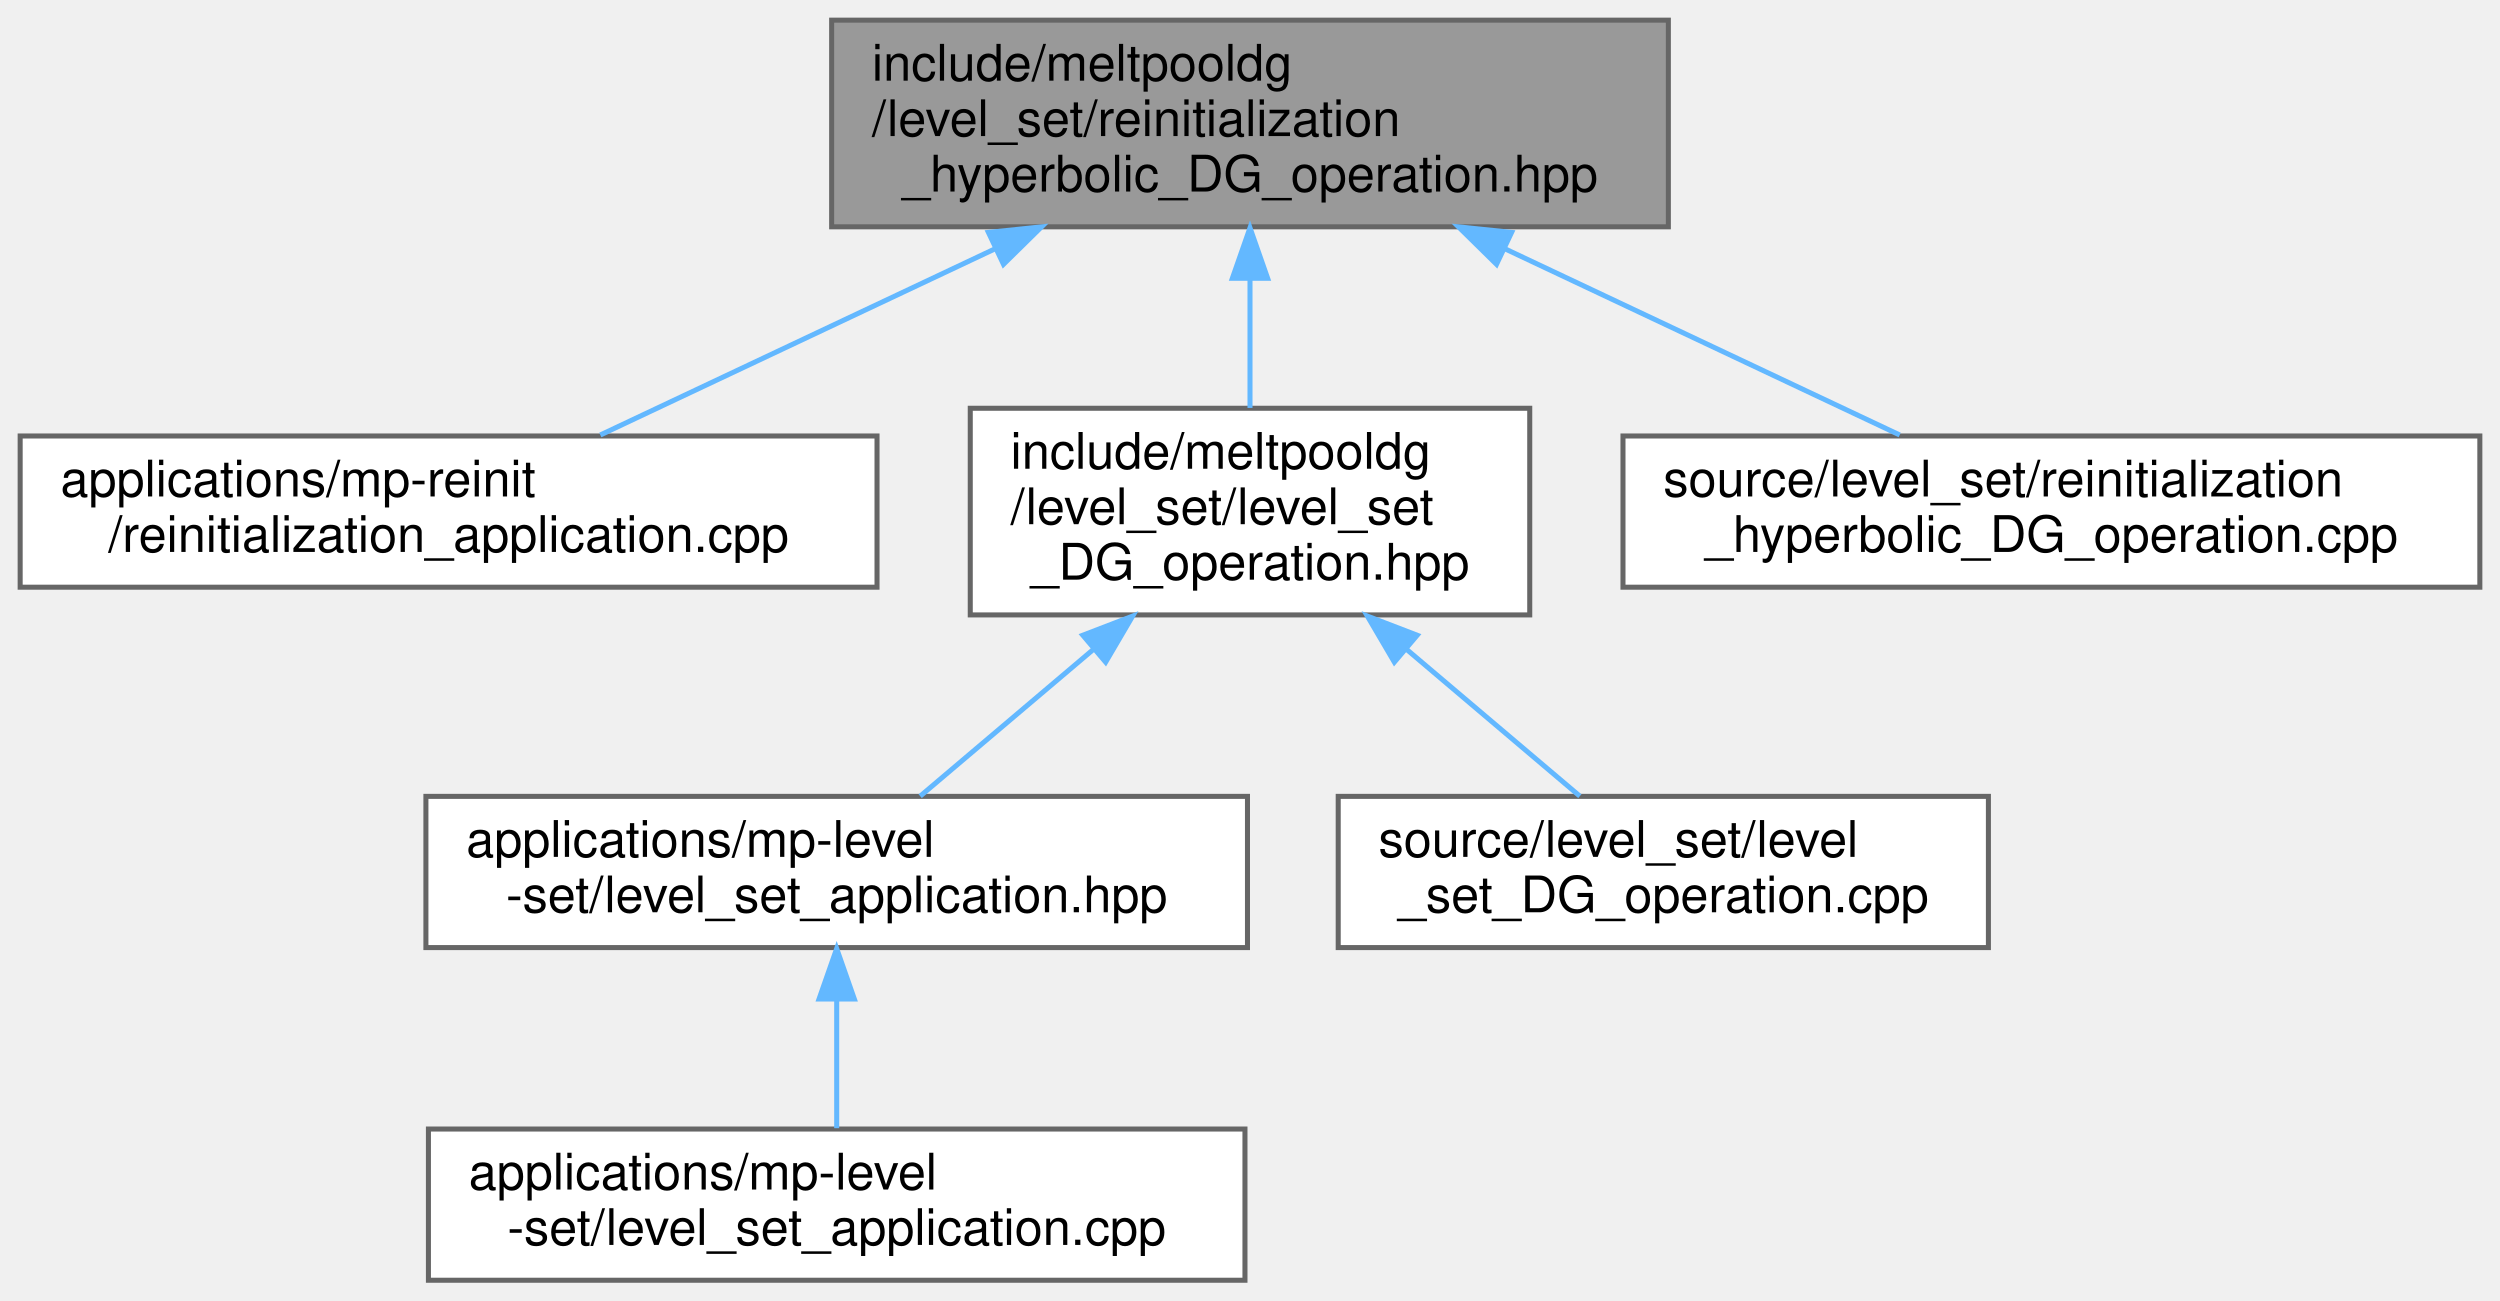
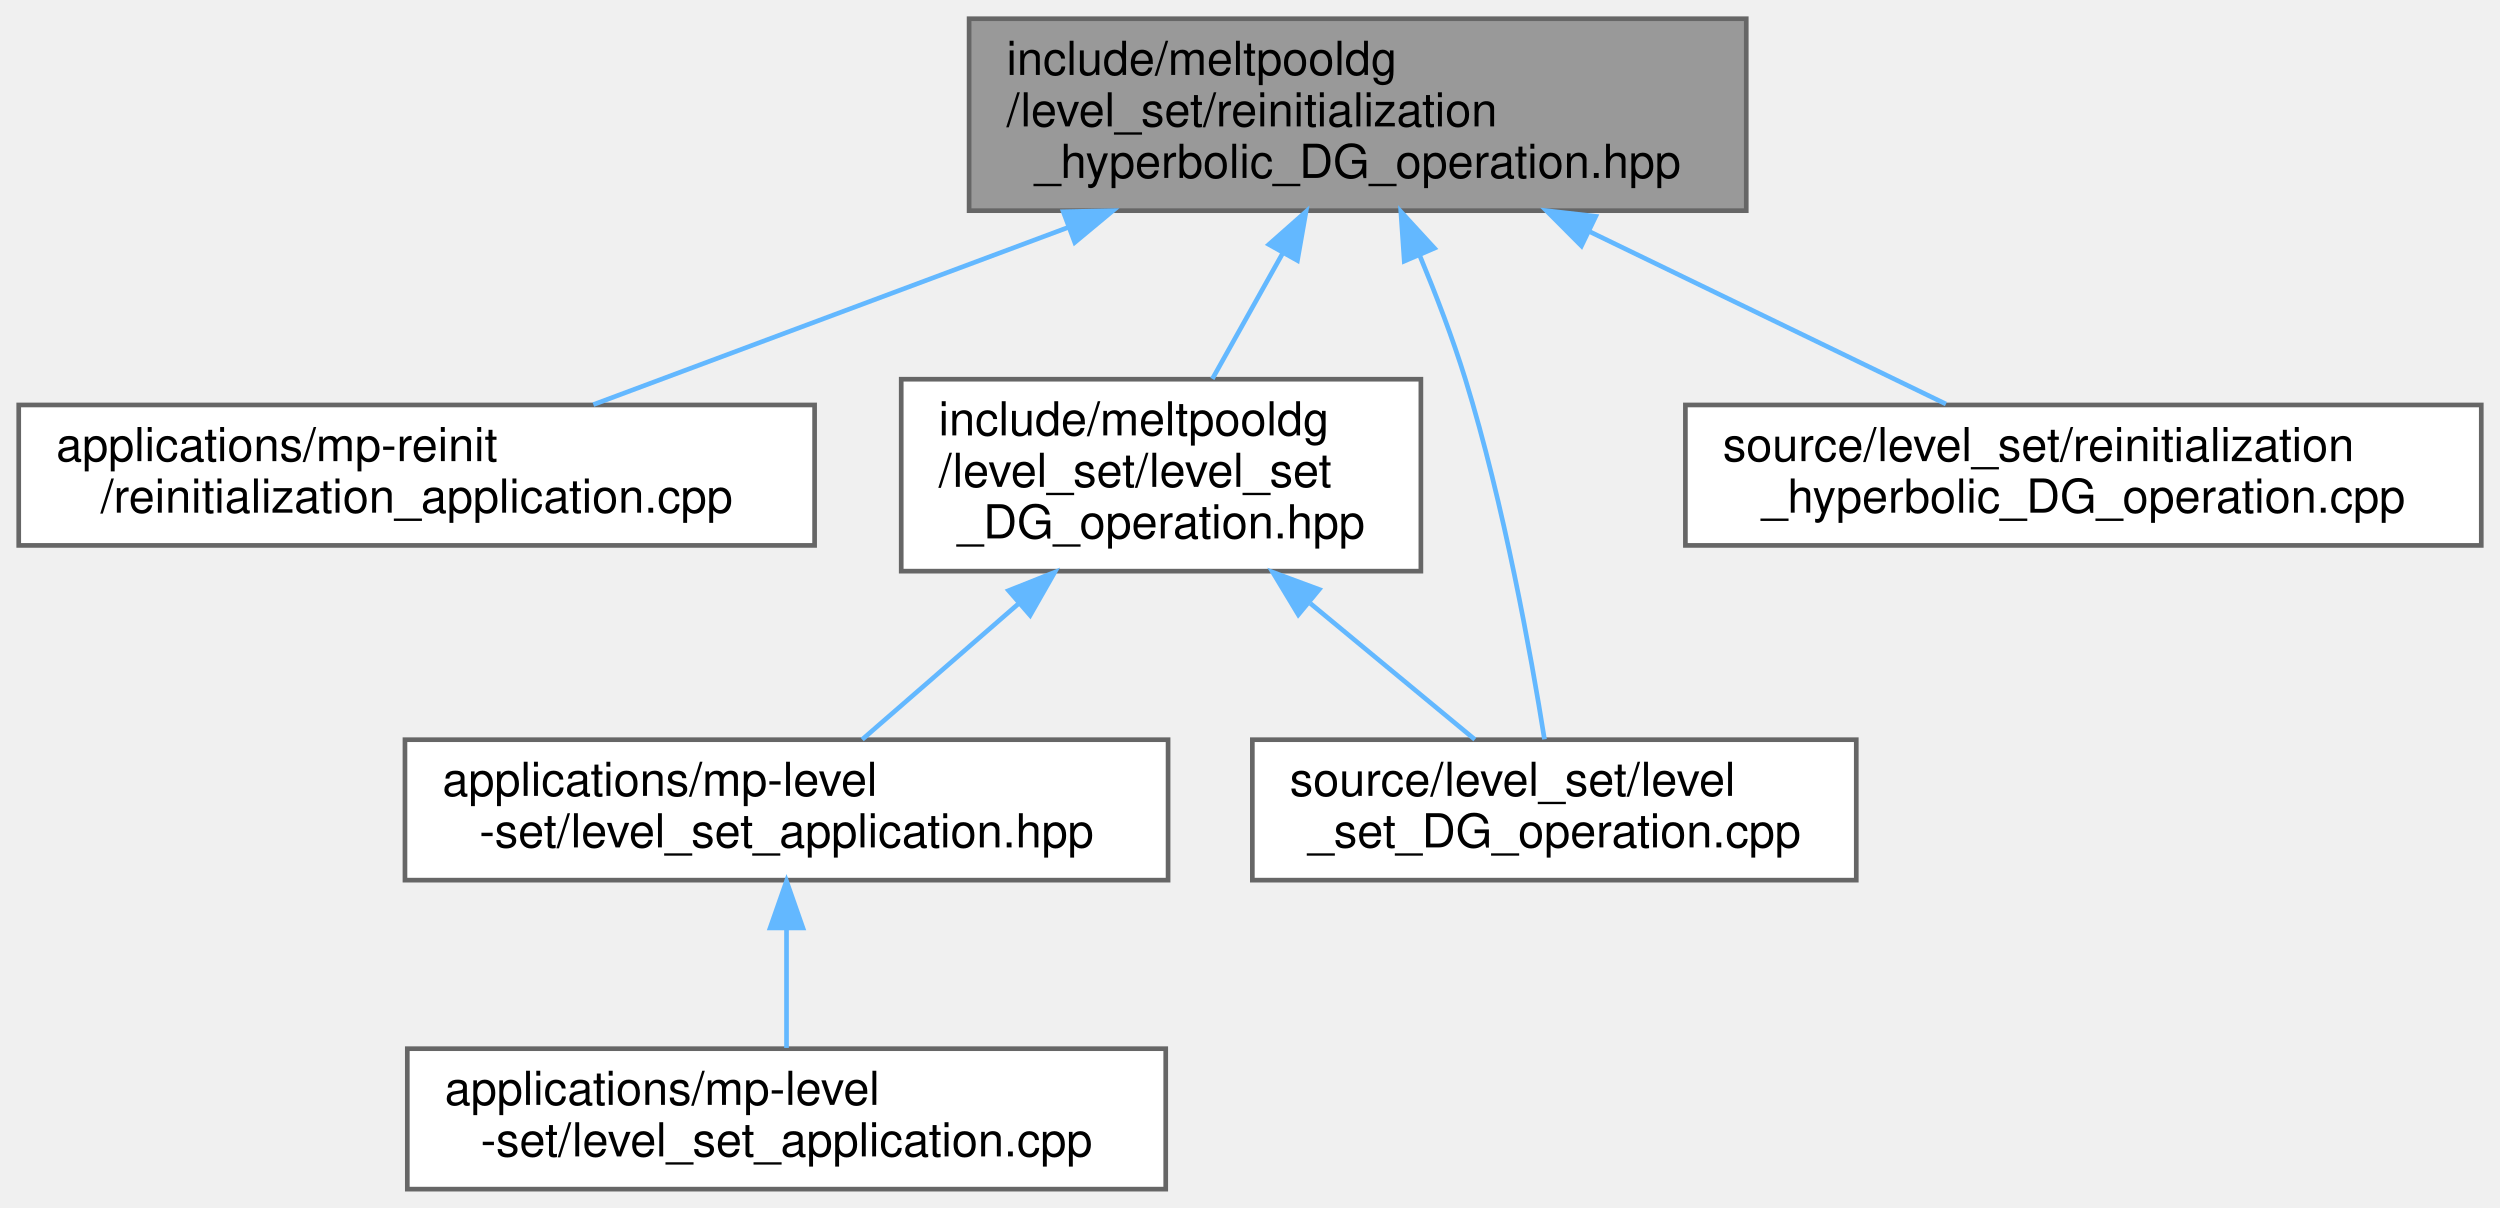
- <svg xmlns="http://www.w3.org/2000/svg" xmlns:xlink="http://www.w3.org/1999/xlink" width="496pt" height="258pt" viewBox="0.00 0.00 496.00 258.00">
+ <svg xmlns="http://www.w3.org/2000/svg" xmlns:xlink="http://www.w3.org/1999/xlink" width="534pt" height="258pt" viewBox="0.00 0.00 534.00 258.00">
  <g id="graph0" class="graph" transform="scale(1 1) rotate(0) translate(4 254)">
    <g id="Node000001" class="node">
      <g id="a_Node000001">
        <a xlink:title=" ">
-           <polygon fill="#999999" stroke="#666666" points="327,-250 161,-250 161,-209 327,-209 327,-250" />
-           <text text-anchor="start" x="169" y="-238" font-family="Helvetica,sans-Serif" font-size="10.00">include/meltpooldg</text>
-           <text text-anchor="start" x="169" y="-227" font-family="Helvetica,sans-Serif" font-size="10.00">/level_set/reinitialization</text>
-           <text text-anchor="middle" x="244" y="-216" font-family="Helvetica,sans-Serif" font-size="10.00">_hyperbolic_DG_operation.hpp</text>
+           <polygon fill="#999999" stroke="#666666" points="369,-250 203,-250 203,-209 369,-209 369,-250" />
+           <text text-anchor="start" x="211" y="-238" font-family="Helvetica,sans-Serif" font-size="10.00">include/meltpooldg</text>
+           <text text-anchor="start" x="211" y="-227" font-family="Helvetica,sans-Serif" font-size="10.00">/level_set/reinitialization</text>
+           <text text-anchor="middle" x="286" y="-216" font-family="Helvetica,sans-Serif" font-size="10.00">_hyperbolic_DG_operation.hpp</text>
        </a>
      </g>
    </g>
    <g id="Node000002" class="node">
      <g id="a_Node000002">
        <a xlink:href="reinitialization__application_8cpp.html" target="_top" xlink:title=" ">
          <polygon fill="white" stroke="#666666" points="170,-167.5 0,-167.5 0,-137.5 170,-137.5 170,-167.5" />
          <text text-anchor="start" x="8" y="-155.5" font-family="Helvetica,sans-Serif" font-size="10.00">applications/mp-reinit</text>
          <text text-anchor="middle" x="85" y="-144.5" font-family="Helvetica,sans-Serif" font-size="10.00">/reinitialization_application.cpp</text>
        </a>
      </g>
    </g>
    <g id="edge1_Node000001_Node000002" class="edge">
      <g id="a_edge1_Node000001_Node000002">
        <a xlink:title=" ">
-           <path fill="none" stroke="#63b8ff" d="M193.38,-204.62C167.61,-192.47 137.16,-178.1 115.1,-167.7" />
-           <polygon fill="#63b8ff" stroke="#63b8ff" points="192.1,-207.89 202.64,-208.99 195.09,-201.56 192.1,-207.89" />
+           <path fill="none" stroke="#63b8ff" d="M224.11,-205.41C190.98,-193.05 151.25,-178.22 122.74,-167.58" />
+           <polygon fill="#63b8ff" stroke="#63b8ff" points="223.12,-208.77 233.71,-208.99 225.57,-202.22 223.12,-208.77" />
        </a>
      </g>
    </g>
    <g id="Node000003" class="node">
      <g id="a_Node000003">
        <a xlink:href="level__set__DG__operation_8hpp.html" target="_top" xlink:title=" ">
          <polygon fill="white" stroke="#666666" points="299.5,-173 188.5,-173 188.5,-132 299.5,-132 299.5,-173" />
          <text text-anchor="start" x="196.5" y="-161" font-family="Helvetica,sans-Serif" font-size="10.00">include/meltpooldg</text>
          <text text-anchor="start" x="196.5" y="-150" font-family="Helvetica,sans-Serif" font-size="10.00">/level_set/level_set</text>
          <text text-anchor="middle" x="244" y="-139" font-family="Helvetica,sans-Serif" font-size="10.00">_DG_operation.hpp</text>
        </a>
      </g>
    </g>
    <g id="edge2_Node000001_Node000003" class="edge">
      <g id="a_edge2_Node000001_Node000003">
        <a xlink:title=" ">
-           <path fill="none" stroke="#63b8ff" d="M244,-198.69C244,-190.08 244,-180.9 244,-173.07" />
-           <polygon fill="#63b8ff" stroke="#63b8ff" points="240.5,-198.79 244,-208.79 247.5,-198.79 240.5,-198.79" />
+           <path fill="none" stroke="#63b8ff" d="M269.94,-199.83C264.94,-190.89 259.53,-181.24 254.96,-173.07" />
+           <polygon fill="#63b8ff" stroke="#63b8ff" points="267.03,-201.78 274.96,-208.79 273.13,-198.36 267.03,-201.78" />
+         </a>
+       </g>
+     </g>
+     <g id="Node000006" class="node">
+       <g id="a_Node000006">
+         <a xlink:href="level__set__DG__operation_8cpp.html" target="_top" xlink:title=" ">
+           <polygon fill="white" stroke="#666666" points="392.5,-96 263.5,-96 263.5,-66 392.5,-66 392.5,-96" />
+           <text text-anchor="start" x="271.5" y="-84" font-family="Helvetica,sans-Serif" font-size="10.00">source/level_set/level</text>
+           <text text-anchor="middle" x="328" y="-73" font-family="Helvetica,sans-Serif" font-size="10.00">_set_DG_operation.cpp</text>
+         </a>
+       </g>
+     </g>
+     <g id="edge6_Node000001_Node000006" class="edge">
+       <g id="a_edge6_Node000001_Node000006">
+         <a xlink:title=" ">
+           <path fill="none" stroke="#63b8ff" d="M299.26,-199.41C302.75,-191 306.3,-181.74 309,-173 317.23,-146.32 323.02,-114.14 325.9,-96.08" />
+           <polygon fill="#63b8ff" stroke="#63b8ff" points="295.95,-198.22 295.22,-208.79 302.39,-200.99 295.95,-198.22" />
        </a>
      </g>
    </g>
    <g id="Node000007" class="node">
      <g id="a_Node000007">
        <a xlink:href="reinitialization__hyperbolic__DG__operation_8cpp.html" target="_top" xlink:title=" ">
-           <polygon fill="white" stroke="#666666" points="488,-167.5 318,-167.5 318,-137.5 488,-137.5 488,-167.5" />
-           <text text-anchor="start" x="326" y="-155.5" font-family="Helvetica,sans-Serif" font-size="10.00">source/level_set/reinitialization</text>
-           <text text-anchor="middle" x="403" y="-144.5" font-family="Helvetica,sans-Serif" font-size="10.00">_hyperbolic_DG_operation.cpp</text>
+           <polygon fill="white" stroke="#666666" points="526,-167.5 356,-167.5 356,-137.5 526,-137.5 526,-167.5" />
+           <text text-anchor="start" x="364" y="-155.5" font-family="Helvetica,sans-Serif" font-size="10.00">source/level_set/reinitialization</text>
+           <text text-anchor="middle" x="441" y="-144.5" font-family="Helvetica,sans-Serif" font-size="10.00">_hyperbolic_DG_operation.cpp</text>
        </a>
      </g>
    </g>
-     <g id="edge6_Node000001_Node000007" class="edge">
-       <g id="a_edge6_Node000001_Node000007">
+     <g id="edge7_Node000001_Node000007" class="edge">
+       <g id="a_edge7_Node000001_Node000007">
        <a xlink:title=" ">
-           <path fill="none" stroke="#63b8ff" d="M294.62,-204.62C320.39,-192.47 350.84,-178.1 372.9,-167.7" />
-           <polygon fill="#63b8ff" stroke="#63b8ff" points="292.91,-201.56 285.36,-208.99 295.9,-207.89 292.91,-201.56" />
+           <path fill="none" stroke="#63b8ff" d="M335.34,-204.62C360.47,-192.47 390.15,-178.1 411.65,-167.7" />
+           <polygon fill="#63b8ff" stroke="#63b8ff" points="333.8,-201.48 326.32,-208.99 336.85,-207.79 333.8,-201.48" />
        </a>
      </g>
    </g>
    <g id="Node000004" class="node">
      <g id="a_Node000004">
        <a xlink:href="level__set__application_8hpp.html" target="_top" xlink:title=" ">
-           <polygon fill="white" stroke="#666666" points="243.5,-96 80.5,-96 80.5,-66 243.5,-66 243.5,-96" />
-           <text text-anchor="start" x="88.5" y="-84" font-family="Helvetica,sans-Serif" font-size="10.00">applications/mp-level</text>
-           <text text-anchor="middle" x="162" y="-73" font-family="Helvetica,sans-Serif" font-size="10.00">-set/level_set_application.hpp</text>
+           <polygon fill="white" stroke="#666666" points="245.5,-96 82.5,-96 82.5,-66 245.5,-66 245.5,-96" />
+           <text text-anchor="start" x="90.5" y="-84" font-family="Helvetica,sans-Serif" font-size="10.00">applications/mp-level</text>
+           <text text-anchor="middle" x="164" y="-73" font-family="Helvetica,sans-Serif" font-size="10.00">-set/level_set_application.hpp</text>
        </a>
      </g>
    </g>
    <g id="edge3_Node000003_Node000004" class="edge">
      <g id="a_edge3_Node000003_Node000004">
        <a xlink:title=" ">
-           <path fill="none" stroke="#63b8ff" d="M212.88,-125.12C201.21,-115.23 188.41,-104.38 178.56,-96.04" />
-           <polygon fill="#63b8ff" stroke="#63b8ff" points="210.83,-127.97 220.72,-131.77 215.36,-122.63 210.83,-127.97" />
-         </a>
-       </g>
-     </g>
-     <g id="Node000006" class="node">
-       <g id="a_Node000006">
-         <a xlink:href="level__set__DG__operation_8cpp.html" target="_top" xlink:title=" ">
-           <polygon fill="white" stroke="#666666" points="390.5,-96 261.5,-96 261.5,-66 390.5,-66 390.5,-96" />
-           <text text-anchor="start" x="269.5" y="-84" font-family="Helvetica,sans-Serif" font-size="10.00">source/level_set/level</text>
-           <text text-anchor="middle" x="326" y="-73" font-family="Helvetica,sans-Serif" font-size="10.00">_set_DG_operation.cpp</text>
+           <path fill="none" stroke="#63b8ff" d="M213.63,-125.12C202.25,-115.23 189.76,-104.38 180.16,-96.04" />
+           <polygon fill="#63b8ff" stroke="#63b8ff" points="211.44,-127.85 221.29,-131.77 216.04,-122.57 211.44,-127.85" />
        </a>
      </g>
    </g>
    <g id="edge5_Node000003_Node000006" class="edge">
      <g id="a_edge5_Node000003_Node000006">
        <a xlink:title=" ">
-           <path fill="none" stroke="#63b8ff" d="M275.12,-125.12C286.79,-115.23 299.59,-104.38 309.44,-96.04" />
-           <polygon fill="#63b8ff" stroke="#63b8ff" points="272.64,-122.63 267.28,-131.77 277.17,-127.97 272.64,-122.63" />
+           <path fill="none" stroke="#63b8ff" d="M275.88,-125.12C287.84,-115.23 300.95,-104.38 311.03,-96.04" />
+           <polygon fill="#63b8ff" stroke="#63b8ff" points="273.32,-122.7 267.85,-131.77 277.78,-128.09 273.32,-122.7" />
        </a>
      </g>
    </g>
    <g id="Node000005" class="node">
      <g id="a_Node000005">
        <a xlink:href="level__set__application_8cpp.html" target="_top" xlink:title=" ">
-           <polygon fill="white" stroke="#666666" points="243,-30 81,-30 81,0 243,0 243,-30" />
-           <text text-anchor="start" x="89" y="-18" font-family="Helvetica,sans-Serif" font-size="10.00">applications/mp-level</text>
-           <text text-anchor="middle" x="162" y="-7" font-family="Helvetica,sans-Serif" font-size="10.00">-set/level_set_application.cpp</text>
+           <polygon fill="white" stroke="#666666" points="245,-30 83,-30 83,0 245,0 245,-30" />
+           <text text-anchor="start" x="91" y="-18" font-family="Helvetica,sans-Serif" font-size="10.00">applications/mp-level</text>
+           <text text-anchor="middle" x="164" y="-7" font-family="Helvetica,sans-Serif" font-size="10.00">-set/level_set_application.cpp</text>
        </a>
      </g>
    </g>
    <g id="edge4_Node000004_Node000005" class="edge">
      <g id="a_edge4_Node000004_Node000005">
        <a xlink:title=" ">
-           <path fill="none" stroke="#63b8ff" d="M162,-55.54C162,-46.96 162,-37.61 162,-30.16" />
-           <polygon fill="#63b8ff" stroke="#63b8ff" points="158.5,-55.8 162,-65.8 165.5,-55.8 158.5,-55.8" />
+           <path fill="none" stroke="#63b8ff" d="M164,-55.54C164,-46.96 164,-37.61 164,-30.16" />
+           <polygon fill="#63b8ff" stroke="#63b8ff" points="160.5,-55.8 164,-65.8 167.5,-55.8 160.5,-55.8" />
        </a>
      </g>
    </g>
  </g>
</svg>
